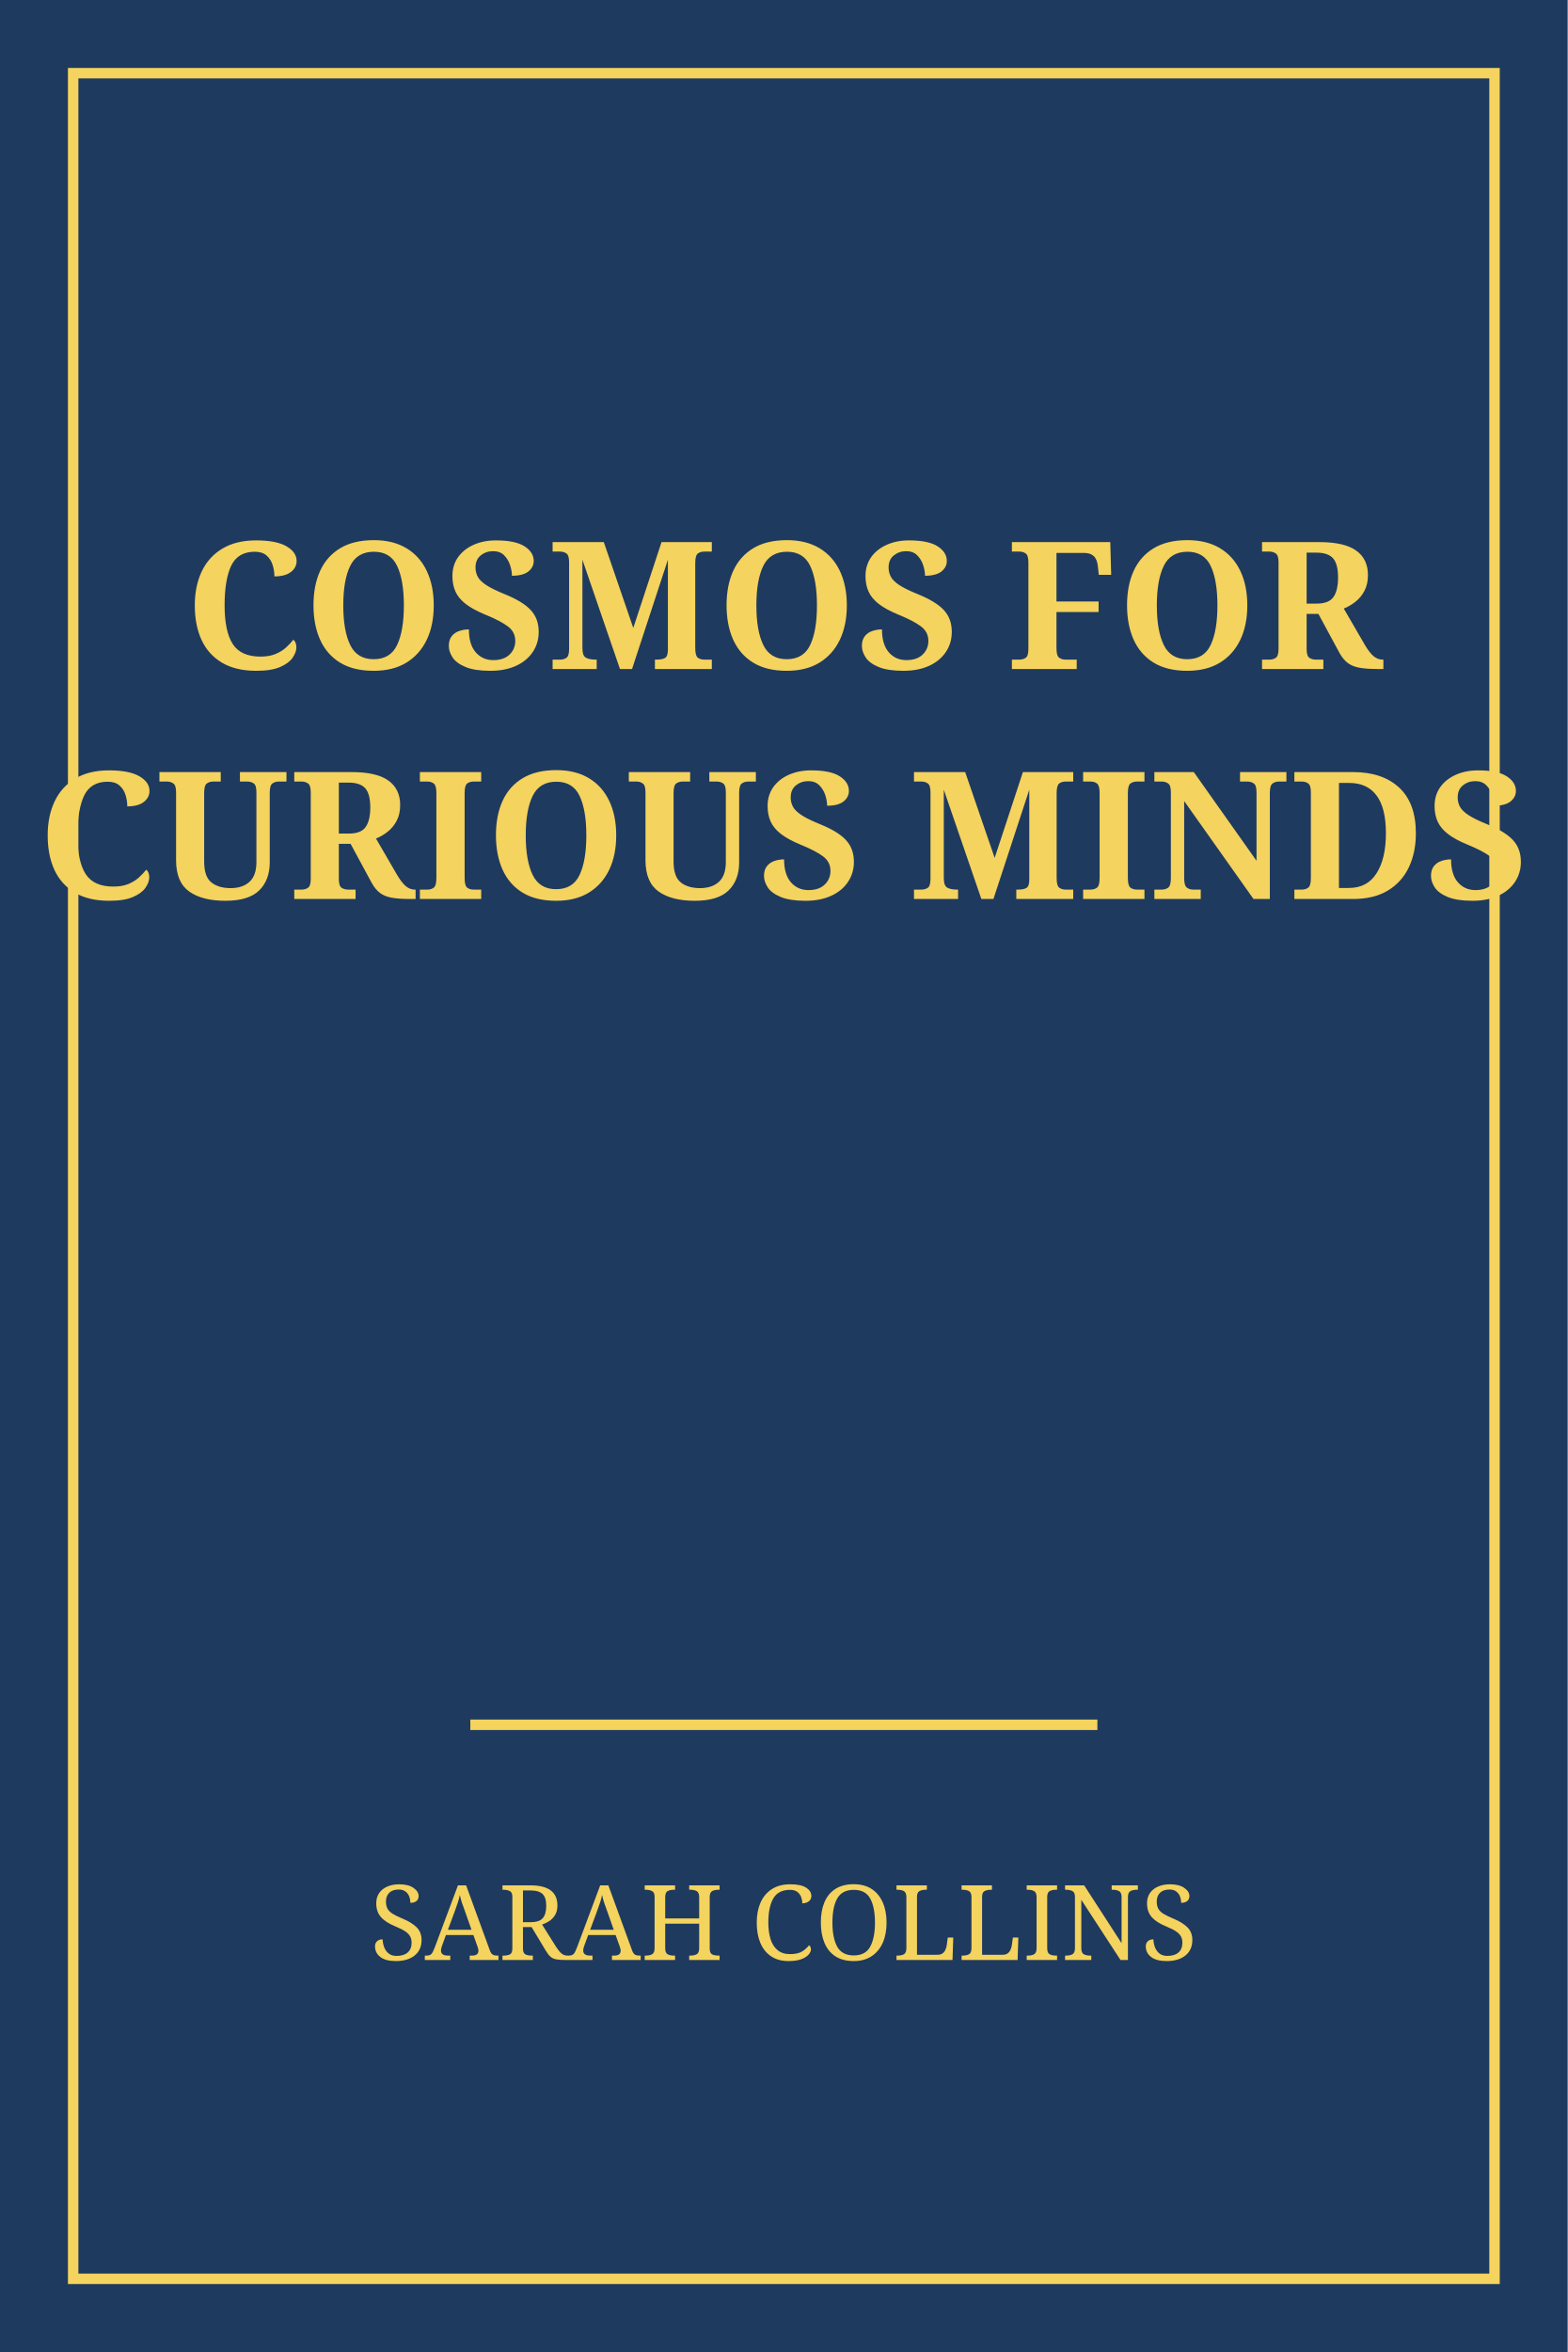
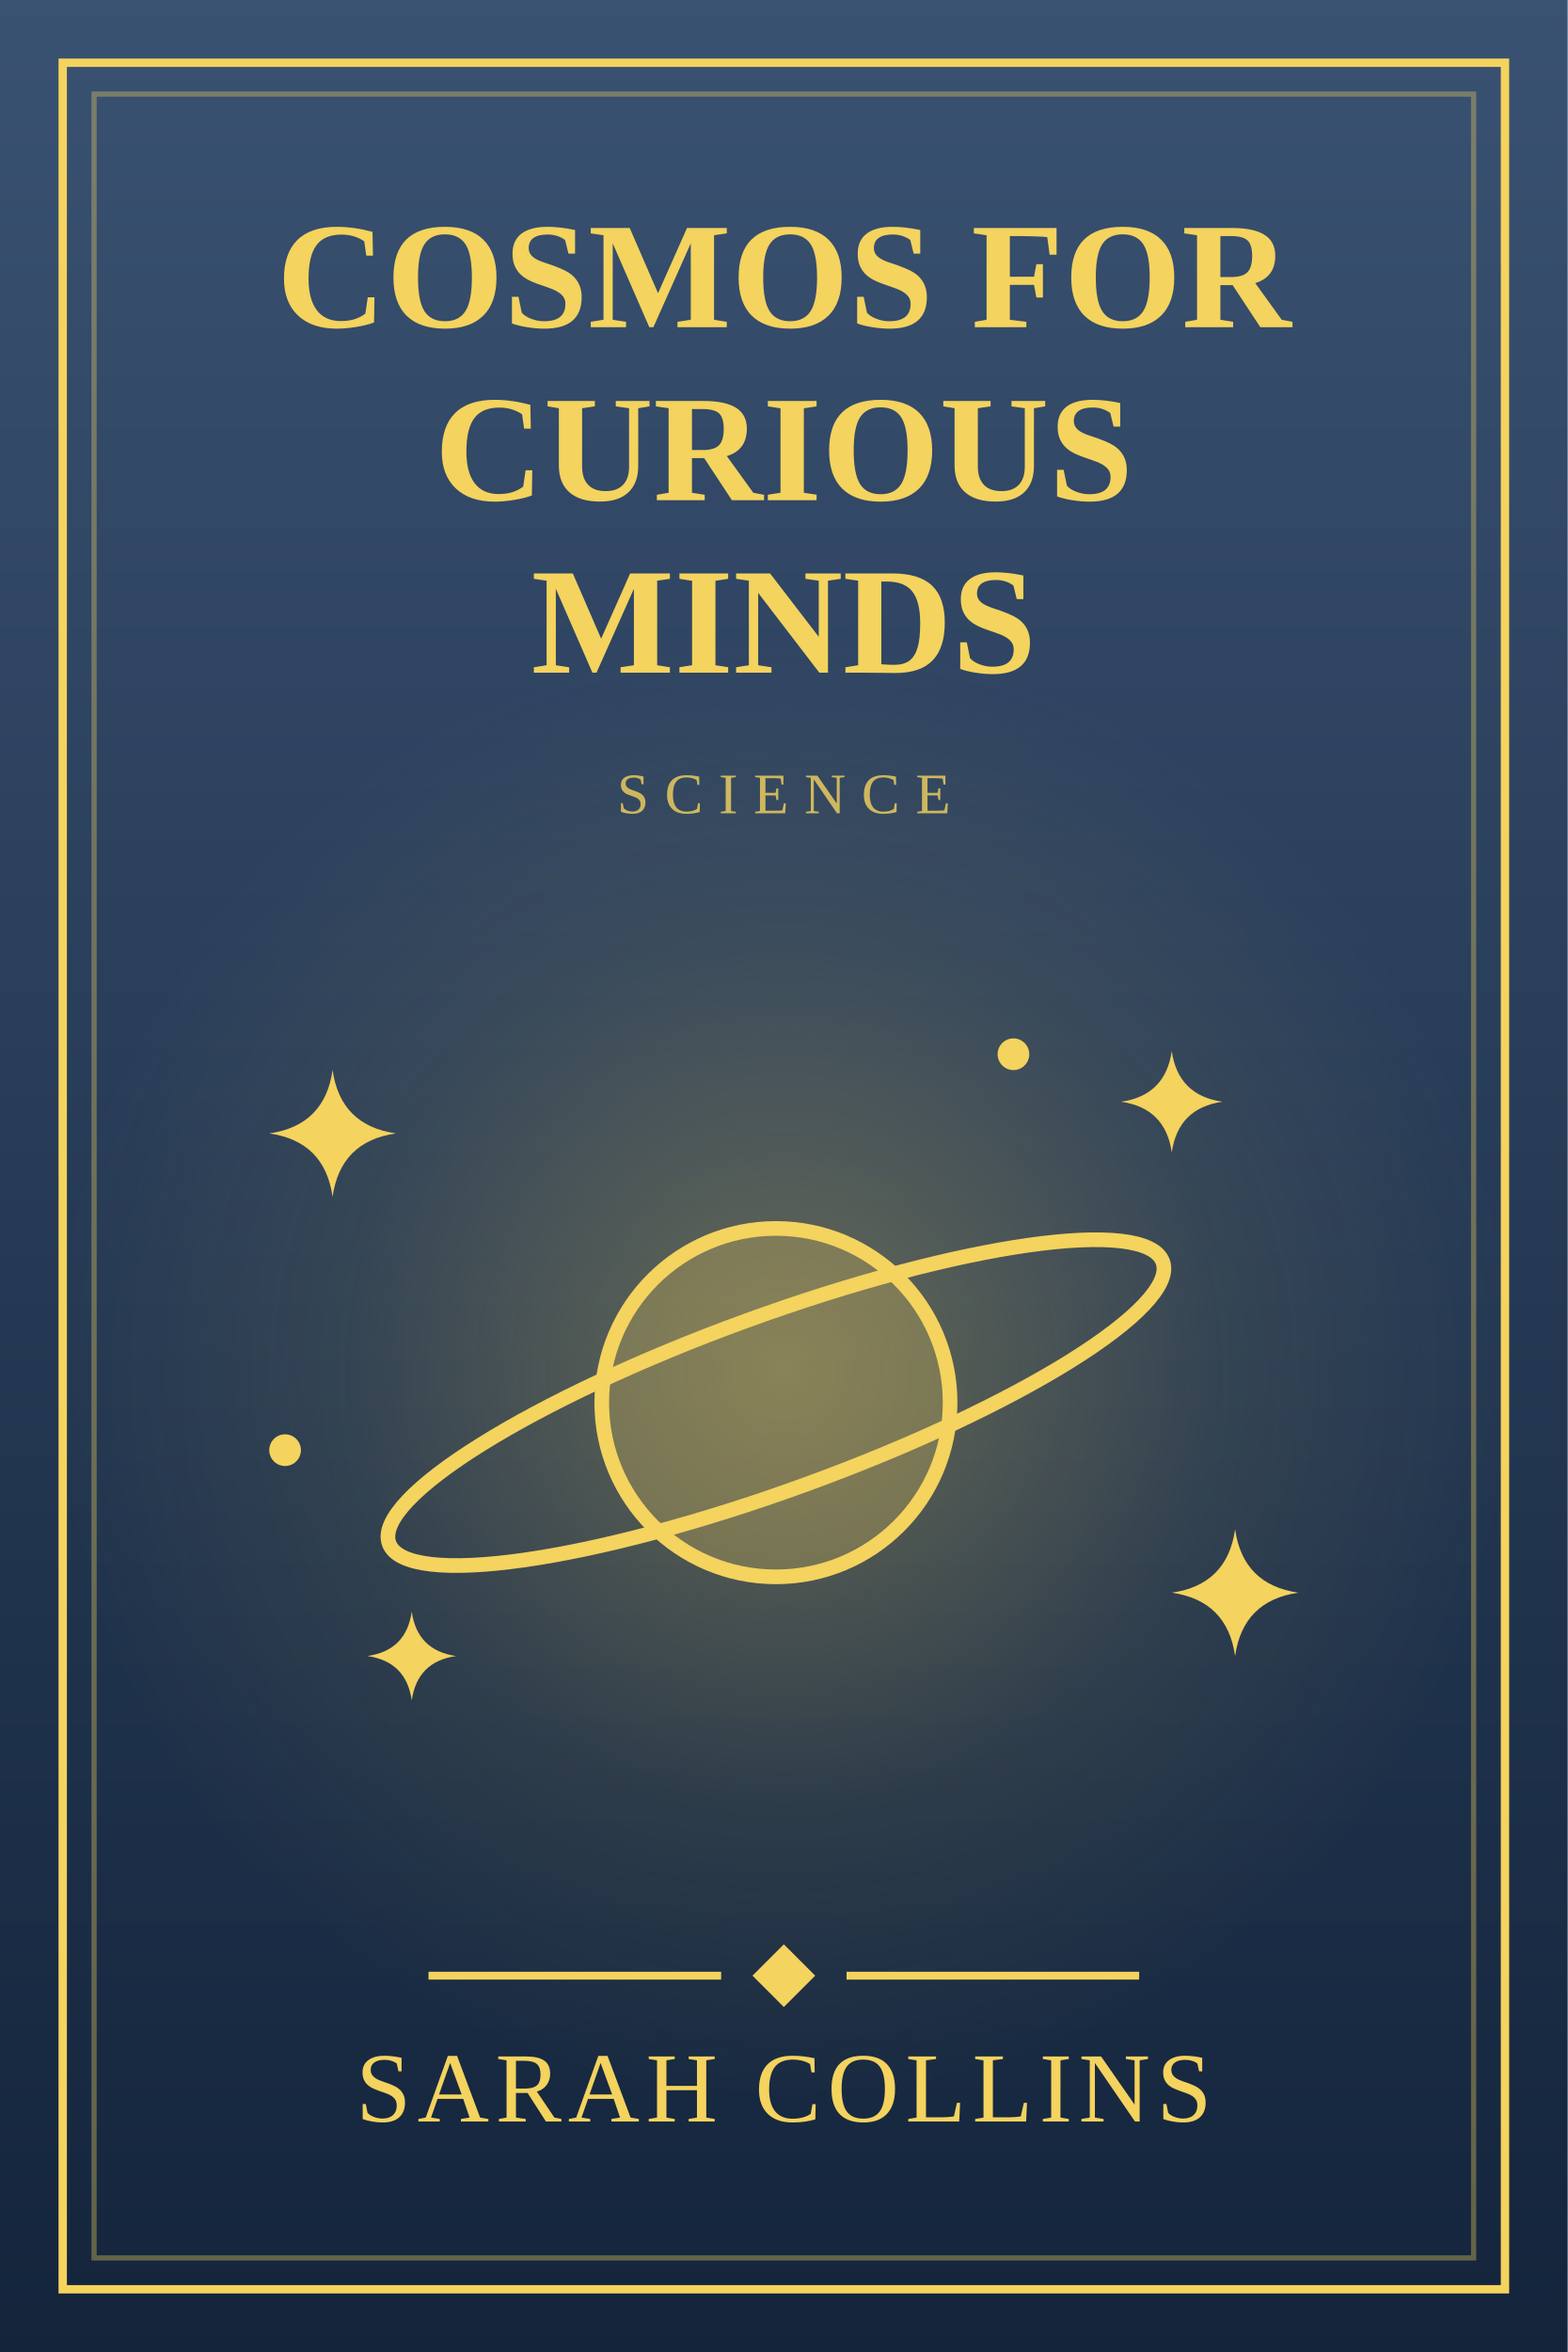
<svg xmlns="http://www.w3.org/2000/svg" viewBox="0 0 300 450" width="300" height="450" role="img" aria-label="Cosmos for Curious Minds by Sarah Collins">
-   <rect width="300" height="450" fill="#1f3a5f" />
-   <rect x="14" y="14" width="272" height="422" fill="none" stroke="#f4d35e" stroke-width="2" />
-   <text x="150" y="128" text-anchor="middle" font-family="Georgia, serif" font-size="34" font-weight="bold" fill="#f4d35e">COSMOS FOR</text>
-   <text x="150" y="172" text-anchor="middle" font-family="Georgia, serif" font-size="34" font-weight="bold" fill="#f4d35e">CURIOUS MINDS</text>
-   <line x1="90" y1="330" x2="210" y2="330" stroke="#f4d35e" stroke-width="2" />
-   <text x="150" y="375" text-anchor="middle" font-family="Georgia, serif" font-size="20" fill="#f4d35e">SARAH COLLINS</text>
+   <defs>
+     <linearGradient id="bg" x1="0" y1="0" x2="0" y2="1">
+       <stop offset="0" stop-color="#3a5272" />
+       <stop offset="1" stop-color="#13243b" />
+     </linearGradient>
+     <radialGradient id="glow" cx="150" cy="262" r="140" gradientUnits="userSpaceOnUse">
+       <stop offset="0" stop-color="#f4d35e" stop-opacity=".32" />
+       <stop offset=".6" stop-color="#f4d35e" stop-opacity=".08" />
+       <stop offset="1" stop-color="#f4d35e" stop-opacity="0" />
+     </radialGradient>
+   </defs>
+   <rect width="300" height="450" fill="url(#bg)" />
+   <rect width="300" height="450" fill="url(#glow)" />
+   <rect x="12" y="12" width="276" height="426" fill="none" stroke="#f4d35e" stroke-width="1.6" />
+   <rect x="18" y="18" width="264" height="414" fill="none" stroke="#f4d35e" stroke-opacity=".35" stroke-width="1" />
+   <text x="150" y="62.6" text-anchor="middle" font-family="Georgia, 'Times New Roman', serif" font-size="29" font-weight="bold" fill="#f4d35e">COSMOS FOR</text>
+   <text x="150" y="95.7" text-anchor="middle" font-family="Georgia, 'Times New Roman', serif" font-size="29" font-weight="bold" fill="#f4d35e">CURIOUS</text>
+   <text x="150" y="128.7" text-anchor="middle" font-family="Georgia, 'Times New Roman', serif" font-size="29" font-weight="bold" fill="#f4d35e">MINDS</text>
+   <text x="150" y="155.6" text-anchor="middle" font-family="Georgia, 'Times New Roman', serif" font-size="11" letter-spacing="3" fill="#f4d35e" fill-opacity=".8">SCIENCE</text>
+   <g id="art" transform="translate(150 262) scale(1.515) translate(-1 4.2)" color="#f4d35e" stroke="currentColor" fill="none" stroke-width="1.85" stroke-linecap="round" stroke-linejoin="round">
+     <circle r="22" fill="currentColor" fill-opacity=".25" />
+     <ellipse rx="52" ry="11" transform="rotate(-20)" />
+     <path transform="translate(-56 -34) scale(1)" d="M0 -8 Q1 -1 8 0 Q1 1 0 8 Q-1 1 -8 0 Q-1 -1 0 -8Z" fill="currentColor" stroke="none" />
+     <path transform="translate(50 -38) scale(0.8)" d="M0 -8 Q1 -1 8 0 Q1 1 0 8 Q-1 1 -8 0 Q-1 -1 0 -8Z" fill="currentColor" stroke="none" />
+     <path transform="translate(-46 32) scale(0.7)" d="M0 -8 Q1 -1 8 0 Q1 1 0 8 Q-1 1 -8 0 Q-1 -1 0 -8Z" fill="currentColor" stroke="none" />
+     <path transform="translate(58 24) scale(1)" d="M0 -8 Q1 -1 8 0 Q1 1 0 8 Q-1 1 -8 0 Q-1 -1 0 -8Z" fill="currentColor" stroke="none" />
+     <circle cx="30" cy="-44" r="2" fill="currentColor" stroke="none" />
+     <circle cx="-62" cy="6" r="2" fill="currentColor" stroke="none" />
+   </g>
+   <path d="M82 378 H138 M162 378 H218" stroke="#f4d35e" stroke-width="1.5" />
+   <path d="M150 372 l6 6 l-6 6 l-6 -6z" fill="#f4d35e" />
+   <text x="150" y="405.9" text-anchor="middle" font-family="Georgia, 'Times New Roman', serif" font-size="19" letter-spacing="1.2" fill="#f4d35e">SARAH COLLINS</text>
</svg>
